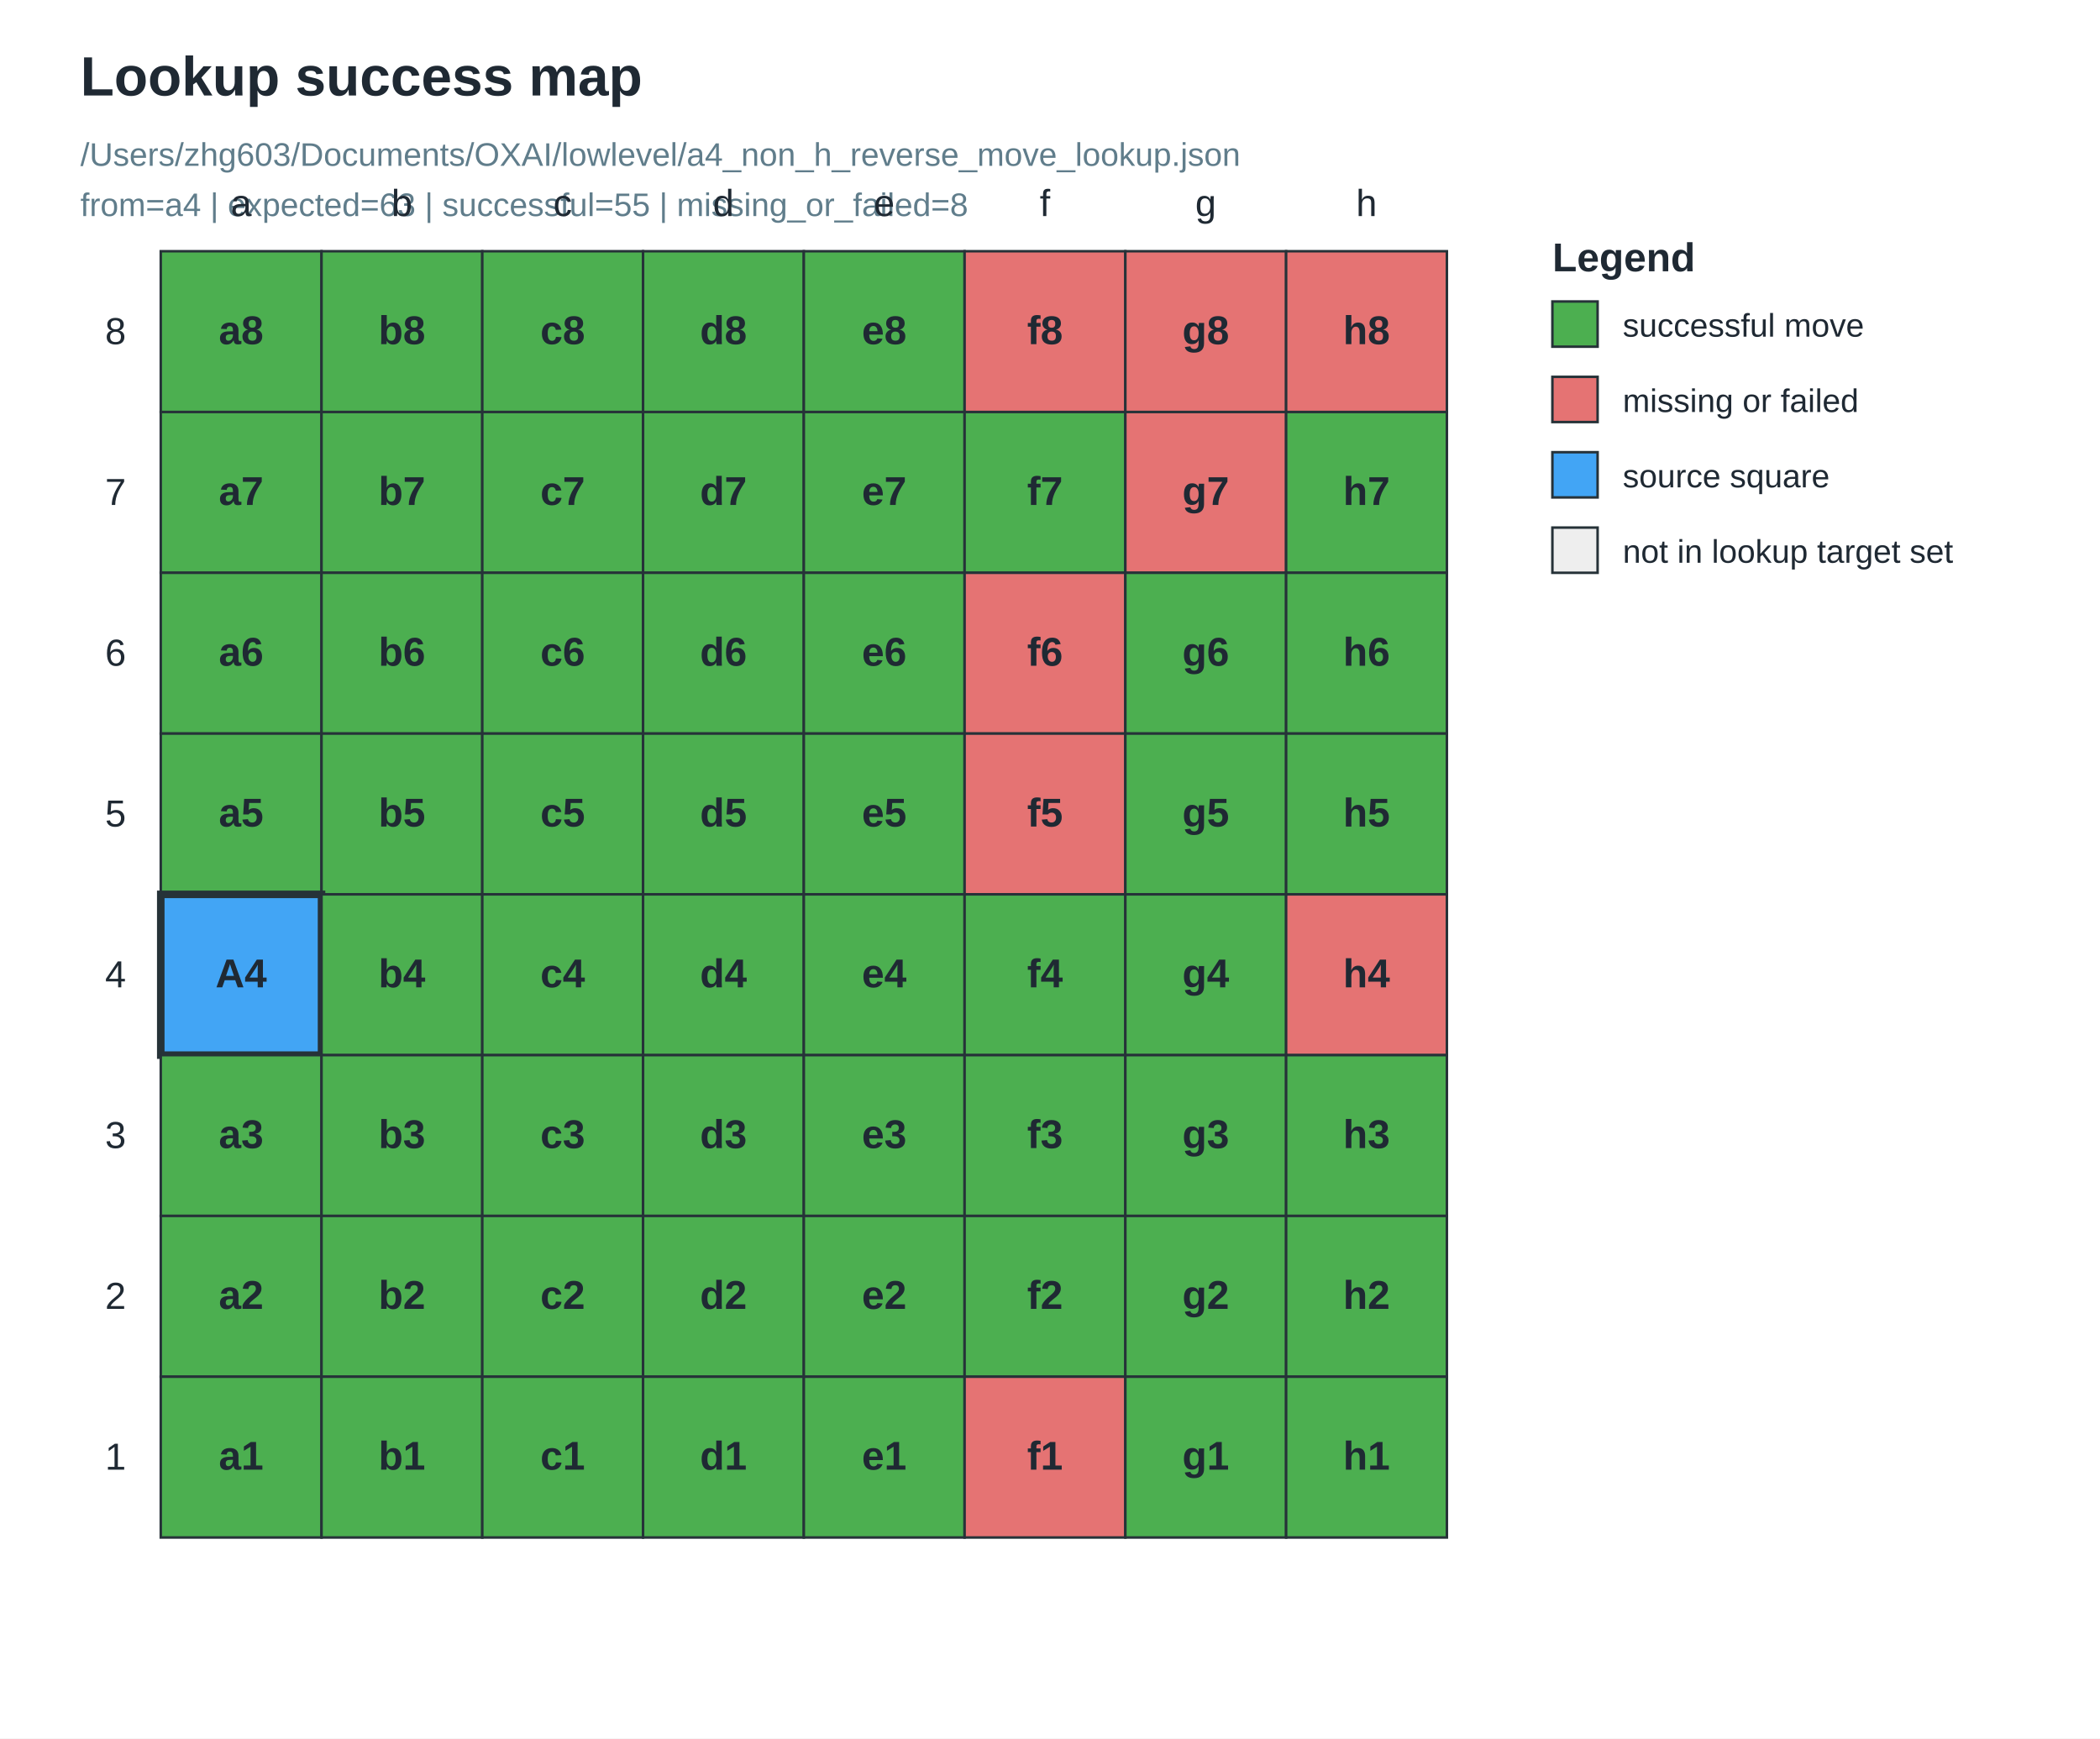
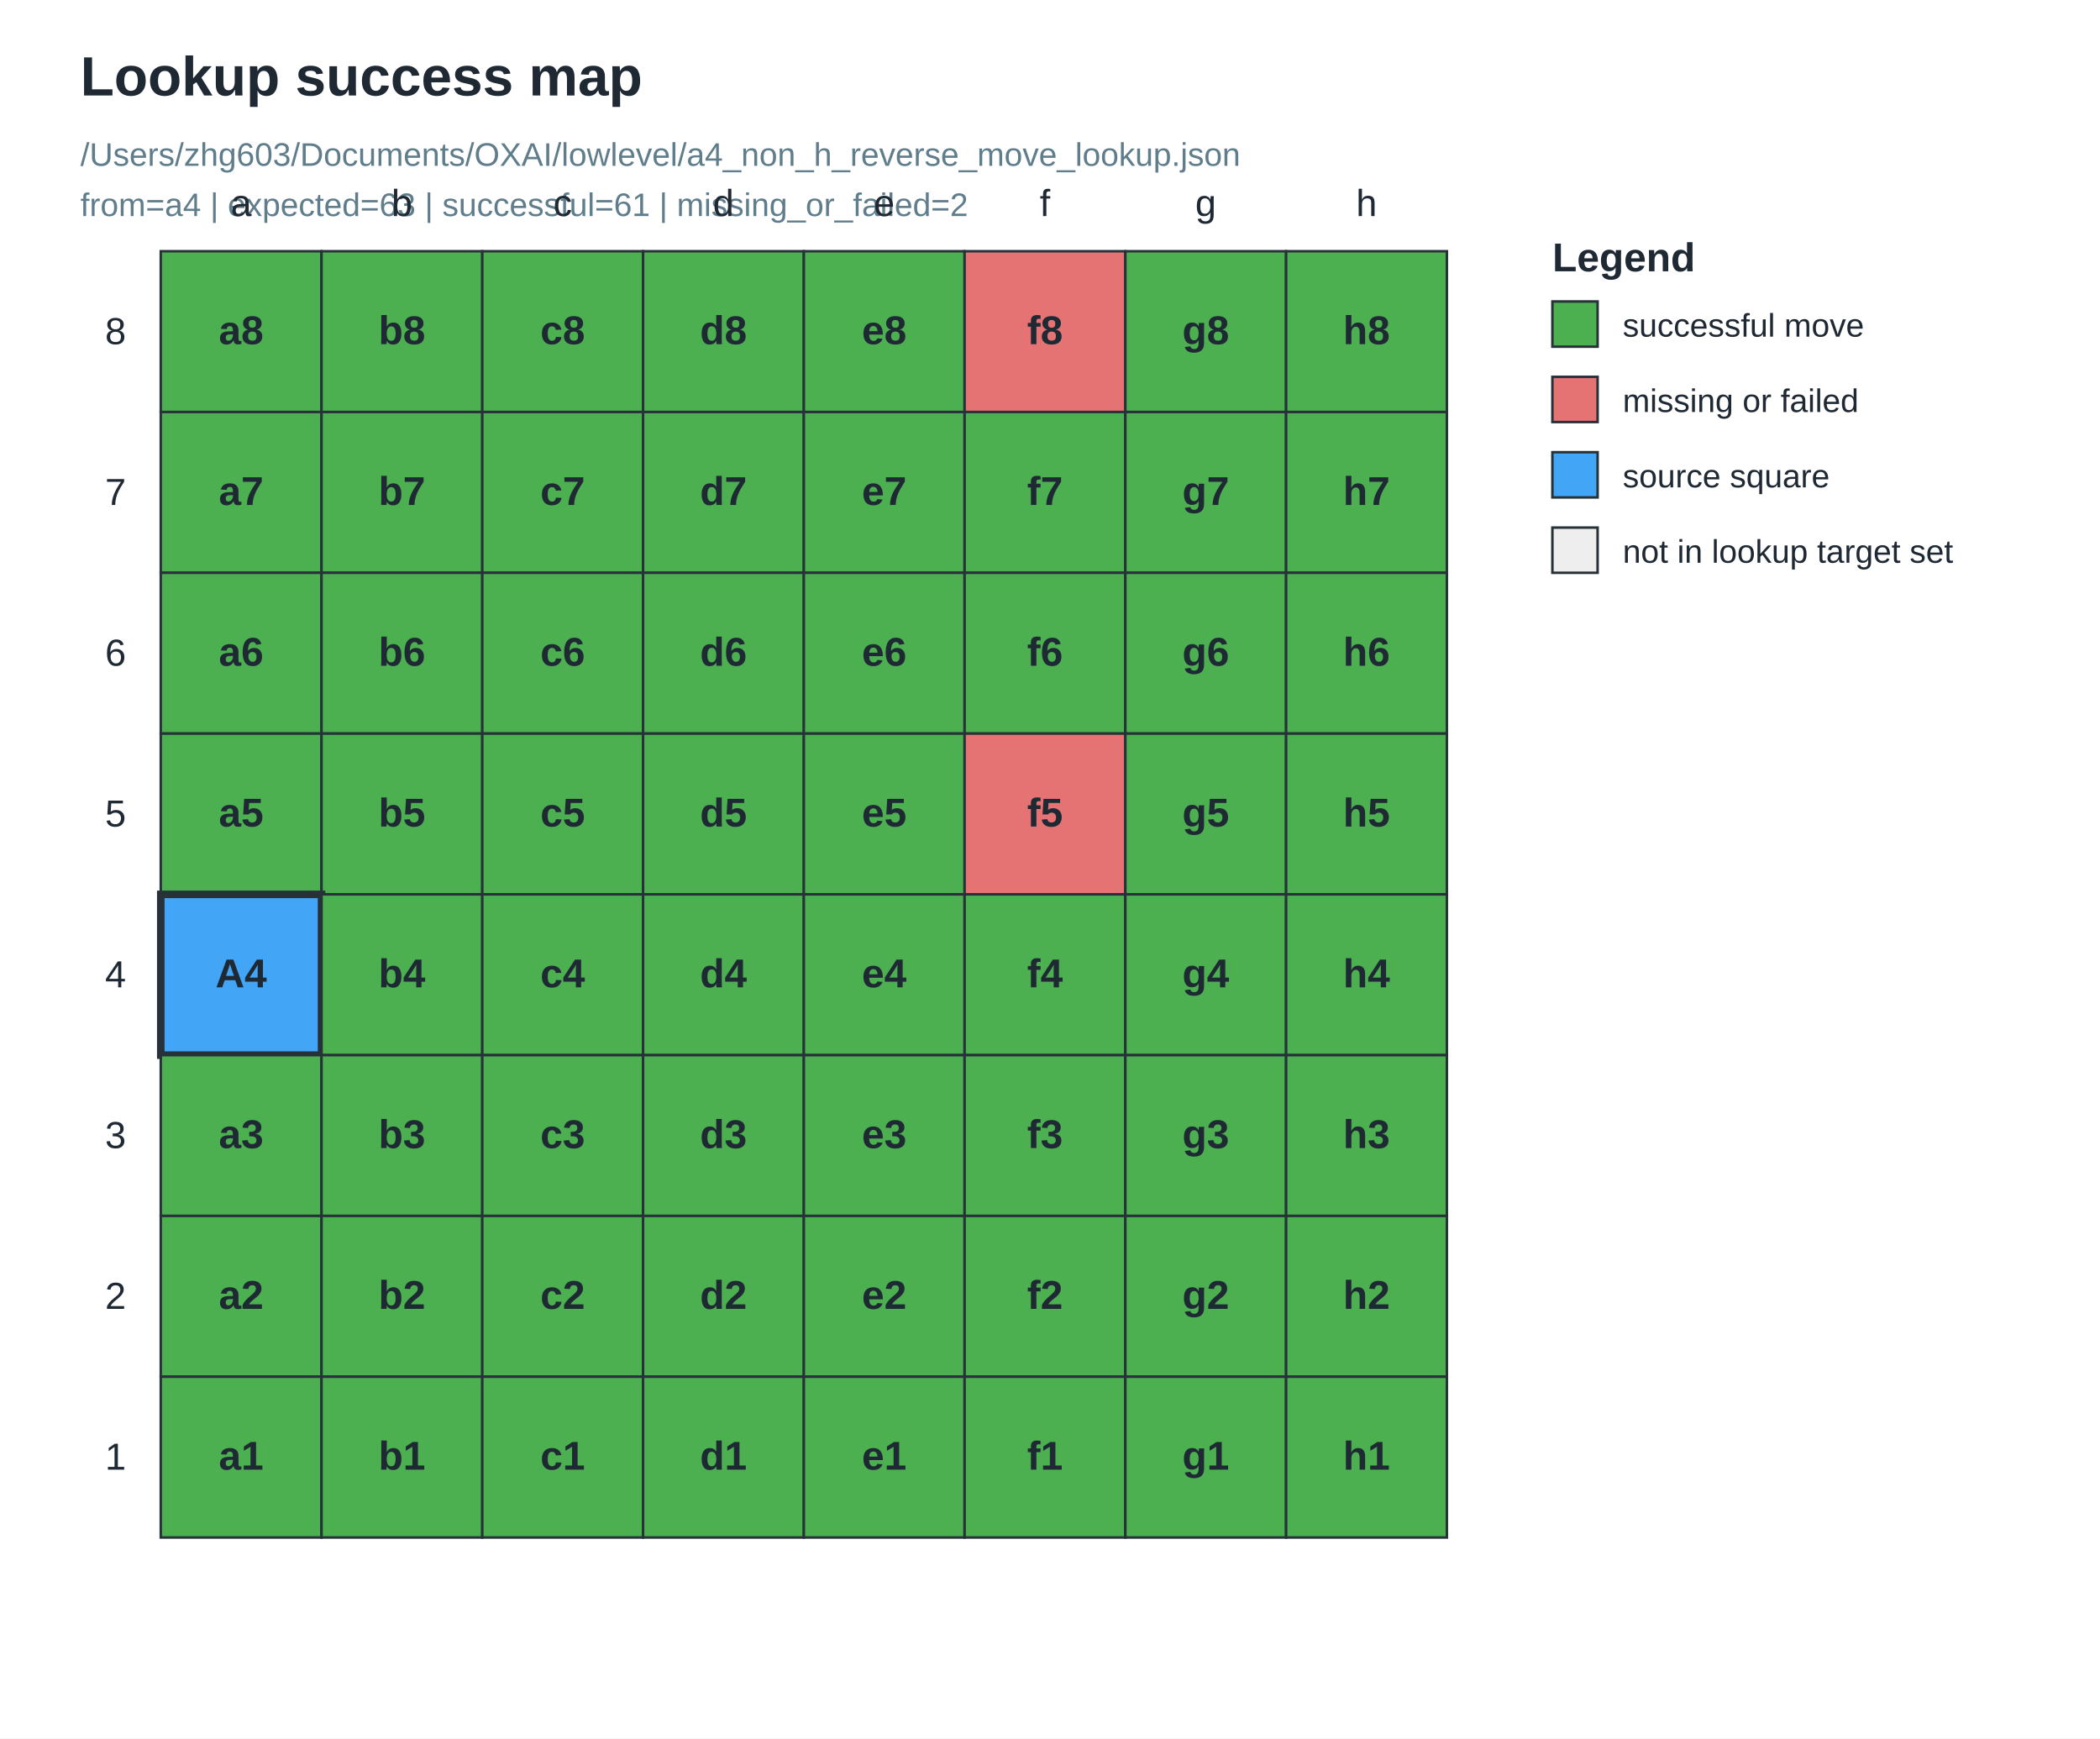
<svg xmlns="http://www.w3.org/2000/svg" width="836" height="692" viewBox="0 0 836 692">
  <rect width="100%" height="100%" fill="white" />
  <text x="32" y="38" font-family="Arial, sans-serif" font-size="22" font-weight="700" fill="#1f2933">Lookup success map</text>
  <text x="32" y="66" font-family="Arial, sans-serif" font-size="13" fill="#607d8b">/Users/zhg603/Documents/OXAI/lowlevel/a4_non_h_reverse_move_lookup.json</text>
-   <text x="32" y="86" font-family="Arial, sans-serif" font-size="13" fill="#607d8b">from=a4 | expected=63 | successful=55 | missing_or_failed=8</text>
+   <text x="32" y="86" font-family="Arial, sans-serif" font-size="13" fill="#607d8b">from=a4 | expected=63 | successful=61 | missing_or_failed=2</text>
  <text x="96.0" y="86" text-anchor="middle" font-family="Arial, sans-serif" font-size="15" fill="#1f2933">a</text>
  <text x="160.0" y="86" text-anchor="middle" font-family="Arial, sans-serif" font-size="15" fill="#1f2933">b</text>
  <text x="224.0" y="86" text-anchor="middle" font-family="Arial, sans-serif" font-size="15" fill="#1f2933">c</text>
  <text x="288.0" y="86" text-anchor="middle" font-family="Arial, sans-serif" font-size="15" fill="#1f2933">d</text>
  <text x="352.0" y="86" text-anchor="middle" font-family="Arial, sans-serif" font-size="15" fill="#1f2933">e</text>
  <text x="416.0" y="86" text-anchor="middle" font-family="Arial, sans-serif" font-size="15" fill="#1f2933">f</text>
  <text x="480.0" y="86" text-anchor="middle" font-family="Arial, sans-serif" font-size="15" fill="#1f2933">g</text>
  <text x="544.0" y="86" text-anchor="middle" font-family="Arial, sans-serif" font-size="15" fill="#1f2933">h</text>
  <text x="46" y="137.0" text-anchor="middle" font-family="Arial, sans-serif" font-size="15" fill="#1f2933">8</text>
  <text x="46" y="201.0" text-anchor="middle" font-family="Arial, sans-serif" font-size="15" fill="#1f2933">7</text>
  <text x="46" y="265.0" text-anchor="middle" font-family="Arial, sans-serif" font-size="15" fill="#1f2933">6</text>
  <text x="46" y="329.0" text-anchor="middle" font-family="Arial, sans-serif" font-size="15" fill="#1f2933">5</text>
  <text x="46" y="393.0" text-anchor="middle" font-family="Arial, sans-serif" font-size="15" fill="#1f2933">4</text>
  <text x="46" y="457.0" text-anchor="middle" font-family="Arial, sans-serif" font-size="15" fill="#1f2933">3</text>
  <text x="46" y="521.0" text-anchor="middle" font-family="Arial, sans-serif" font-size="15" fill="#1f2933">2</text>
  <text x="46" y="585.0" text-anchor="middle" font-family="Arial, sans-serif" font-size="15" fill="#1f2933">1</text>
  <rect x="64" y="100" width="64" height="64" fill="#4caf50" stroke="#263238" stroke-width="1">
</rect>
  <text x="96.0" y="137.0" text-anchor="middle" font-family="Arial, sans-serif" font-size="16" font-weight="700" fill="#1f2933">a8</text>
  <rect x="128" y="100" width="64" height="64" fill="#4caf50" stroke="#263238" stroke-width="1">
</rect>
  <text x="160.0" y="137.0" text-anchor="middle" font-family="Arial, sans-serif" font-size="16" font-weight="700" fill="#1f2933">b8</text>
  <rect x="192" y="100" width="64" height="64" fill="#4caf50" stroke="#263238" stroke-width="1">
</rect>
  <text x="224.0" y="137.0" text-anchor="middle" font-family="Arial, sans-serif" font-size="16" font-weight="700" fill="#1f2933">c8</text>
  <rect x="256" y="100" width="64" height="64" fill="#4caf50" stroke="#263238" stroke-width="1">
</rect>
  <text x="288.0" y="137.0" text-anchor="middle" font-family="Arial, sans-serif" font-size="16" font-weight="700" fill="#1f2933">d8</text>
  <rect x="320" y="100" width="64" height="64" fill="#4caf50" stroke="#263238" stroke-width="1">
</rect>
  <text x="352.0" y="137.0" text-anchor="middle" font-family="Arial, sans-serif" font-size="16" font-weight="700" fill="#1f2933">e8</text>
  <rect x="384" y="100" width="64" height="64" fill="#e57373" stroke="#263238" stroke-width="1">
</rect>
  <text x="416.0" y="137.0" text-anchor="middle" font-family="Arial, sans-serif" font-size="16" font-weight="700" fill="#1f2933">f8</text>
-   <rect x="448" y="100" width="64" height="64" fill="#e57373" stroke="#263238" stroke-width="1">
+   <rect x="448" y="100" width="64" height="64" fill="#4caf50" stroke="#263238" stroke-width="1">
</rect>
  <text x="480.0" y="137.0" text-anchor="middle" font-family="Arial, sans-serif" font-size="16" font-weight="700" fill="#1f2933">g8</text>
-   <rect x="512" y="100" width="64" height="64" fill="#e57373" stroke="#263238" stroke-width="1">
+   <rect x="512" y="100" width="64" height="64" fill="#4caf50" stroke="#263238" stroke-width="1">
</rect>
  <text x="544.0" y="137.0" text-anchor="middle" font-family="Arial, sans-serif" font-size="16" font-weight="700" fill="#1f2933">h8</text>
  <rect x="64" y="164" width="64" height="64" fill="#4caf50" stroke="#263238" stroke-width="1">
</rect>
  <text x="96.0" y="201.0" text-anchor="middle" font-family="Arial, sans-serif" font-size="16" font-weight="700" fill="#1f2933">a7</text>
  <rect x="128" y="164" width="64" height="64" fill="#4caf50" stroke="#263238" stroke-width="1">
</rect>
  <text x="160.0" y="201.0" text-anchor="middle" font-family="Arial, sans-serif" font-size="16" font-weight="700" fill="#1f2933">b7</text>
  <rect x="192" y="164" width="64" height="64" fill="#4caf50" stroke="#263238" stroke-width="1">
</rect>
  <text x="224.0" y="201.0" text-anchor="middle" font-family="Arial, sans-serif" font-size="16" font-weight="700" fill="#1f2933">c7</text>
  <rect x="256" y="164" width="64" height="64" fill="#4caf50" stroke="#263238" stroke-width="1">
</rect>
  <text x="288.0" y="201.0" text-anchor="middle" font-family="Arial, sans-serif" font-size="16" font-weight="700" fill="#1f2933">d7</text>
  <rect x="320" y="164" width="64" height="64" fill="#4caf50" stroke="#263238" stroke-width="1">
</rect>
  <text x="352.0" y="201.0" text-anchor="middle" font-family="Arial, sans-serif" font-size="16" font-weight="700" fill="#1f2933">e7</text>
  <rect x="384" y="164" width="64" height="64" fill="#4caf50" stroke="#263238" stroke-width="1">
</rect>
  <text x="416.0" y="201.0" text-anchor="middle" font-family="Arial, sans-serif" font-size="16" font-weight="700" fill="#1f2933">f7</text>
-   <rect x="448" y="164" width="64" height="64" fill="#e57373" stroke="#263238" stroke-width="1">
+   <rect x="448" y="164" width="64" height="64" fill="#4caf50" stroke="#263238" stroke-width="1">
</rect>
  <text x="480.0" y="201.0" text-anchor="middle" font-family="Arial, sans-serif" font-size="16" font-weight="700" fill="#1f2933">g7</text>
  <rect x="512" y="164" width="64" height="64" fill="#4caf50" stroke="#263238" stroke-width="1">
</rect>
  <text x="544.0" y="201.0" text-anchor="middle" font-family="Arial, sans-serif" font-size="16" font-weight="700" fill="#1f2933">h7</text>
  <rect x="64" y="228" width="64" height="64" fill="#4caf50" stroke="#263238" stroke-width="1">
</rect>
  <text x="96.0" y="265.0" text-anchor="middle" font-family="Arial, sans-serif" font-size="16" font-weight="700" fill="#1f2933">a6</text>
  <rect x="128" y="228" width="64" height="64" fill="#4caf50" stroke="#263238" stroke-width="1">
</rect>
  <text x="160.0" y="265.0" text-anchor="middle" font-family="Arial, sans-serif" font-size="16" font-weight="700" fill="#1f2933">b6</text>
  <rect x="192" y="228" width="64" height="64" fill="#4caf50" stroke="#263238" stroke-width="1">
</rect>
  <text x="224.0" y="265.0" text-anchor="middle" font-family="Arial, sans-serif" font-size="16" font-weight="700" fill="#1f2933">c6</text>
  <rect x="256" y="228" width="64" height="64" fill="#4caf50" stroke="#263238" stroke-width="1">
</rect>
  <text x="288.0" y="265.0" text-anchor="middle" font-family="Arial, sans-serif" font-size="16" font-weight="700" fill="#1f2933">d6</text>
  <rect x="320" y="228" width="64" height="64" fill="#4caf50" stroke="#263238" stroke-width="1">
</rect>
  <text x="352.0" y="265.0" text-anchor="middle" font-family="Arial, sans-serif" font-size="16" font-weight="700" fill="#1f2933">e6</text>
-   <rect x="384" y="228" width="64" height="64" fill="#e57373" stroke="#263238" stroke-width="1">
+   <rect x="384" y="228" width="64" height="64" fill="#4caf50" stroke="#263238" stroke-width="1">
</rect>
  <text x="416.0" y="265.0" text-anchor="middle" font-family="Arial, sans-serif" font-size="16" font-weight="700" fill="#1f2933">f6</text>
  <rect x="448" y="228" width="64" height="64" fill="#4caf50" stroke="#263238" stroke-width="1">
</rect>
  <text x="480.0" y="265.0" text-anchor="middle" font-family="Arial, sans-serif" font-size="16" font-weight="700" fill="#1f2933">g6</text>
  <rect x="512" y="228" width="64" height="64" fill="#4caf50" stroke="#263238" stroke-width="1">
</rect>
  <text x="544.0" y="265.0" text-anchor="middle" font-family="Arial, sans-serif" font-size="16" font-weight="700" fill="#1f2933">h6</text>
  <rect x="64" y="292" width="64" height="64" fill="#4caf50" stroke="#263238" stroke-width="1">
</rect>
  <text x="96.0" y="329.0" text-anchor="middle" font-family="Arial, sans-serif" font-size="16" font-weight="700" fill="#1f2933">a5</text>
  <rect x="128" y="292" width="64" height="64" fill="#4caf50" stroke="#263238" stroke-width="1">
</rect>
  <text x="160.0" y="329.0" text-anchor="middle" font-family="Arial, sans-serif" font-size="16" font-weight="700" fill="#1f2933">b5</text>
  <rect x="192" y="292" width="64" height="64" fill="#4caf50" stroke="#263238" stroke-width="1">
</rect>
  <text x="224.0" y="329.0" text-anchor="middle" font-family="Arial, sans-serif" font-size="16" font-weight="700" fill="#1f2933">c5</text>
  <rect x="256" y="292" width="64" height="64" fill="#4caf50" stroke="#263238" stroke-width="1">
</rect>
  <text x="288.0" y="329.0" text-anchor="middle" font-family="Arial, sans-serif" font-size="16" font-weight="700" fill="#1f2933">d5</text>
  <rect x="320" y="292" width="64" height="64" fill="#4caf50" stroke="#263238" stroke-width="1">
</rect>
  <text x="352.0" y="329.0" text-anchor="middle" font-family="Arial, sans-serif" font-size="16" font-weight="700" fill="#1f2933">e5</text>
  <rect x="384" y="292" width="64" height="64" fill="#e57373" stroke="#263238" stroke-width="1">
</rect>
  <text x="416.0" y="329.0" text-anchor="middle" font-family="Arial, sans-serif" font-size="16" font-weight="700" fill="#1f2933">f5</text>
  <rect x="448" y="292" width="64" height="64" fill="#4caf50" stroke="#263238" stroke-width="1">
</rect>
  <text x="480.0" y="329.0" text-anchor="middle" font-family="Arial, sans-serif" font-size="16" font-weight="700" fill="#1f2933">g5</text>
  <rect x="512" y="292" width="64" height="64" fill="#4caf50" stroke="#263238" stroke-width="1">
</rect>
  <text x="544.0" y="329.0" text-anchor="middle" font-family="Arial, sans-serif" font-size="16" font-weight="700" fill="#1f2933">h5</text>
  <rect x="64" y="356" width="64" height="64" fill="#42a5f5" stroke="#263238" stroke-width="3">
</rect>
  <text x="96.0" y="393.0" text-anchor="middle" font-family="Arial, sans-serif" font-size="16" font-weight="700" fill="#1f2933">A4</text>
  <rect x="128" y="356" width="64" height="64" fill="#4caf50" stroke="#263238" stroke-width="1">
</rect>
  <text x="160.0" y="393.0" text-anchor="middle" font-family="Arial, sans-serif" font-size="16" font-weight="700" fill="#1f2933">b4</text>
  <rect x="192" y="356" width="64" height="64" fill="#4caf50" stroke="#263238" stroke-width="1">
</rect>
  <text x="224.0" y="393.0" text-anchor="middle" font-family="Arial, sans-serif" font-size="16" font-weight="700" fill="#1f2933">c4</text>
  <rect x="256" y="356" width="64" height="64" fill="#4caf50" stroke="#263238" stroke-width="1">
</rect>
  <text x="288.0" y="393.0" text-anchor="middle" font-family="Arial, sans-serif" font-size="16" font-weight="700" fill="#1f2933">d4</text>
  <rect x="320" y="356" width="64" height="64" fill="#4caf50" stroke="#263238" stroke-width="1">
</rect>
  <text x="352.0" y="393.0" text-anchor="middle" font-family="Arial, sans-serif" font-size="16" font-weight="700" fill="#1f2933">e4</text>
  <rect x="384" y="356" width="64" height="64" fill="#4caf50" stroke="#263238" stroke-width="1">
</rect>
  <text x="416.0" y="393.0" text-anchor="middle" font-family="Arial, sans-serif" font-size="16" font-weight="700" fill="#1f2933">f4</text>
  <rect x="448" y="356" width="64" height="64" fill="#4caf50" stroke="#263238" stroke-width="1">
</rect>
  <text x="480.0" y="393.0" text-anchor="middle" font-family="Arial, sans-serif" font-size="16" font-weight="700" fill="#1f2933">g4</text>
-   <rect x="512" y="356" width="64" height="64" fill="#e57373" stroke="#263238" stroke-width="1">
+   <rect x="512" y="356" width="64" height="64" fill="#4caf50" stroke="#263238" stroke-width="1">
</rect>
  <text x="544.0" y="393.0" text-anchor="middle" font-family="Arial, sans-serif" font-size="16" font-weight="700" fill="#1f2933">h4</text>
  <rect x="64" y="420" width="64" height="64" fill="#4caf50" stroke="#263238" stroke-width="1">
</rect>
  <text x="96.0" y="457.0" text-anchor="middle" font-family="Arial, sans-serif" font-size="16" font-weight="700" fill="#1f2933">a3</text>
  <rect x="128" y="420" width="64" height="64" fill="#4caf50" stroke="#263238" stroke-width="1">
</rect>
  <text x="160.0" y="457.0" text-anchor="middle" font-family="Arial, sans-serif" font-size="16" font-weight="700" fill="#1f2933">b3</text>
  <rect x="192" y="420" width="64" height="64" fill="#4caf50" stroke="#263238" stroke-width="1">
</rect>
  <text x="224.0" y="457.0" text-anchor="middle" font-family="Arial, sans-serif" font-size="16" font-weight="700" fill="#1f2933">c3</text>
  <rect x="256" y="420" width="64" height="64" fill="#4caf50" stroke="#263238" stroke-width="1">
</rect>
  <text x="288.0" y="457.0" text-anchor="middle" font-family="Arial, sans-serif" font-size="16" font-weight="700" fill="#1f2933">d3</text>
  <rect x="320" y="420" width="64" height="64" fill="#4caf50" stroke="#263238" stroke-width="1">
</rect>
  <text x="352.0" y="457.0" text-anchor="middle" font-family="Arial, sans-serif" font-size="16" font-weight="700" fill="#1f2933">e3</text>
  <rect x="384" y="420" width="64" height="64" fill="#4caf50" stroke="#263238" stroke-width="1">
</rect>
  <text x="416.0" y="457.0" text-anchor="middle" font-family="Arial, sans-serif" font-size="16" font-weight="700" fill="#1f2933">f3</text>
  <rect x="448" y="420" width="64" height="64" fill="#4caf50" stroke="#263238" stroke-width="1">
</rect>
  <text x="480.0" y="457.0" text-anchor="middle" font-family="Arial, sans-serif" font-size="16" font-weight="700" fill="#1f2933">g3</text>
  <rect x="512" y="420" width="64" height="64" fill="#4caf50" stroke="#263238" stroke-width="1">
</rect>
  <text x="544.0" y="457.0" text-anchor="middle" font-family="Arial, sans-serif" font-size="16" font-weight="700" fill="#1f2933">h3</text>
  <rect x="64" y="484" width="64" height="64" fill="#4caf50" stroke="#263238" stroke-width="1">
</rect>
  <text x="96.0" y="521.0" text-anchor="middle" font-family="Arial, sans-serif" font-size="16" font-weight="700" fill="#1f2933">a2</text>
  <rect x="128" y="484" width="64" height="64" fill="#4caf50" stroke="#263238" stroke-width="1">
</rect>
  <text x="160.0" y="521.0" text-anchor="middle" font-family="Arial, sans-serif" font-size="16" font-weight="700" fill="#1f2933">b2</text>
  <rect x="192" y="484" width="64" height="64" fill="#4caf50" stroke="#263238" stroke-width="1">
</rect>
  <text x="224.0" y="521.0" text-anchor="middle" font-family="Arial, sans-serif" font-size="16" font-weight="700" fill="#1f2933">c2</text>
  <rect x="256" y="484" width="64" height="64" fill="#4caf50" stroke="#263238" stroke-width="1">
</rect>
  <text x="288.0" y="521.0" text-anchor="middle" font-family="Arial, sans-serif" font-size="16" font-weight="700" fill="#1f2933">d2</text>
  <rect x="320" y="484" width="64" height="64" fill="#4caf50" stroke="#263238" stroke-width="1">
</rect>
  <text x="352.0" y="521.0" text-anchor="middle" font-family="Arial, sans-serif" font-size="16" font-weight="700" fill="#1f2933">e2</text>
  <rect x="384" y="484" width="64" height="64" fill="#4caf50" stroke="#263238" stroke-width="1">
</rect>
  <text x="416.0" y="521.0" text-anchor="middle" font-family="Arial, sans-serif" font-size="16" font-weight="700" fill="#1f2933">f2</text>
  <rect x="448" y="484" width="64" height="64" fill="#4caf50" stroke="#263238" stroke-width="1">
</rect>
  <text x="480.0" y="521.0" text-anchor="middle" font-family="Arial, sans-serif" font-size="16" font-weight="700" fill="#1f2933">g2</text>
  <rect x="512" y="484" width="64" height="64" fill="#4caf50" stroke="#263238" stroke-width="1">
</rect>
  <text x="544.0" y="521.0" text-anchor="middle" font-family="Arial, sans-serif" font-size="16" font-weight="700" fill="#1f2933">h2</text>
  <rect x="64" y="548" width="64" height="64" fill="#4caf50" stroke="#263238" stroke-width="1">
</rect>
  <text x="96.0" y="585.0" text-anchor="middle" font-family="Arial, sans-serif" font-size="16" font-weight="700" fill="#1f2933">a1</text>
  <rect x="128" y="548" width="64" height="64" fill="#4caf50" stroke="#263238" stroke-width="1">
</rect>
  <text x="160.0" y="585.0" text-anchor="middle" font-family="Arial, sans-serif" font-size="16" font-weight="700" fill="#1f2933">b1</text>
  <rect x="192" y="548" width="64" height="64" fill="#4caf50" stroke="#263238" stroke-width="1">
</rect>
  <text x="224.0" y="585.0" text-anchor="middle" font-family="Arial, sans-serif" font-size="16" font-weight="700" fill="#1f2933">c1</text>
  <rect x="256" y="548" width="64" height="64" fill="#4caf50" stroke="#263238" stroke-width="1">
</rect>
  <text x="288.0" y="585.0" text-anchor="middle" font-family="Arial, sans-serif" font-size="16" font-weight="700" fill="#1f2933">d1</text>
  <rect x="320" y="548" width="64" height="64" fill="#4caf50" stroke="#263238" stroke-width="1">
</rect>
  <text x="352.0" y="585.0" text-anchor="middle" font-family="Arial, sans-serif" font-size="16" font-weight="700" fill="#1f2933">e1</text>
-   <rect x="384" y="548" width="64" height="64" fill="#e57373" stroke="#263238" stroke-width="1">
+   <rect x="384" y="548" width="64" height="64" fill="#4caf50" stroke="#263238" stroke-width="1">
</rect>
  <text x="416.0" y="585.0" text-anchor="middle" font-family="Arial, sans-serif" font-size="16" font-weight="700" fill="#1f2933">f1</text>
  <rect x="448" y="548" width="64" height="64" fill="#4caf50" stroke="#263238" stroke-width="1">
</rect>
  <text x="480.0" y="585.0" text-anchor="middle" font-family="Arial, sans-serif" font-size="16" font-weight="700" fill="#1f2933">g1</text>
  <rect x="512" y="548" width="64" height="64" fill="#4caf50" stroke="#263238" stroke-width="1">
</rect>
  <text x="544.0" y="585.0" text-anchor="middle" font-family="Arial, sans-serif" font-size="16" font-weight="700" fill="#1f2933">h1</text>
  <text x="618" y="108" font-family="Arial, sans-serif" font-size="16" font-weight="700" fill="#1f2933">Legend</text>
  <rect x="618" y="120" width="18" height="18" fill="#4caf50" stroke="#263238" stroke-width="1" />
  <text x="646" y="134" font-family="Arial, sans-serif" font-size="13" fill="#1f2933">successful move</text>
  <rect x="618" y="150" width="18" height="18" fill="#e57373" stroke="#263238" stroke-width="1" />
  <text x="646" y="164" font-family="Arial, sans-serif" font-size="13" fill="#1f2933">missing or failed</text>
  <rect x="618" y="180" width="18" height="18" fill="#42a5f5" stroke="#263238" stroke-width="1" />
  <text x="646" y="194" font-family="Arial, sans-serif" font-size="13" fill="#1f2933">source square</text>
  <rect x="618" y="210" width="18" height="18" fill="#eeeeee" stroke="#263238" stroke-width="1" />
  <text x="646" y="224" font-family="Arial, sans-serif" font-size="13" fill="#1f2933">not in lookup target set</text>
</svg>
